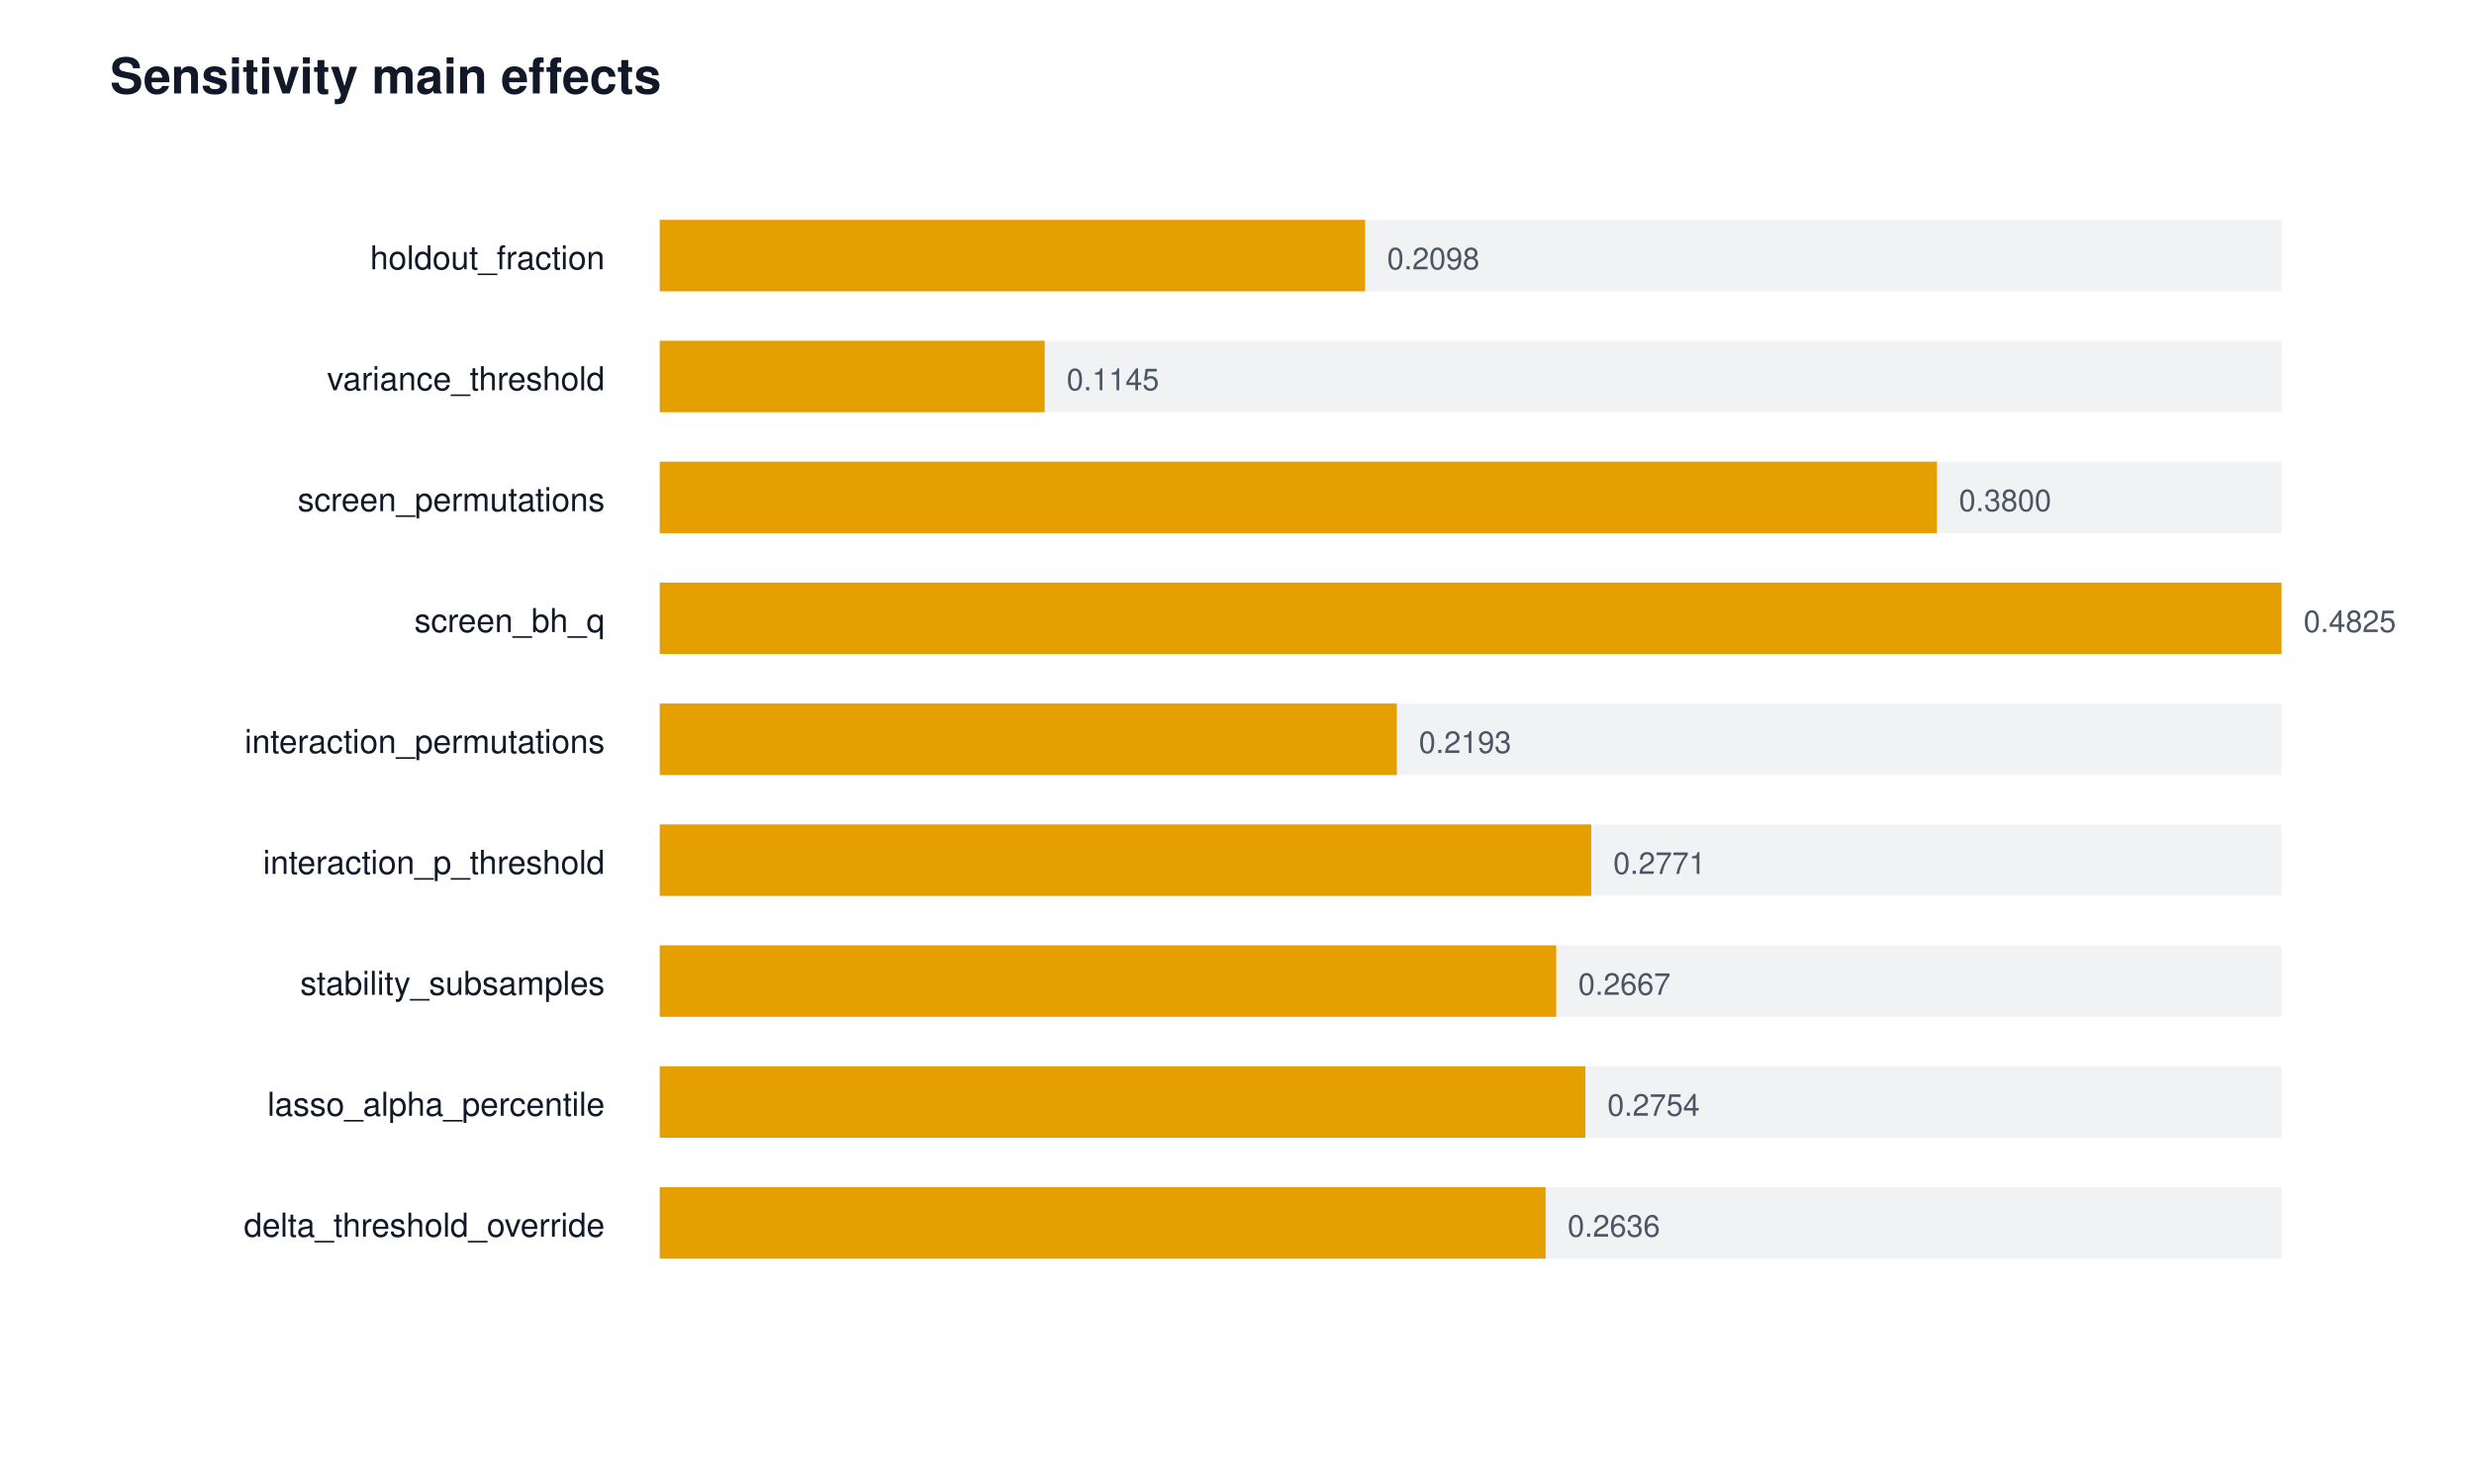
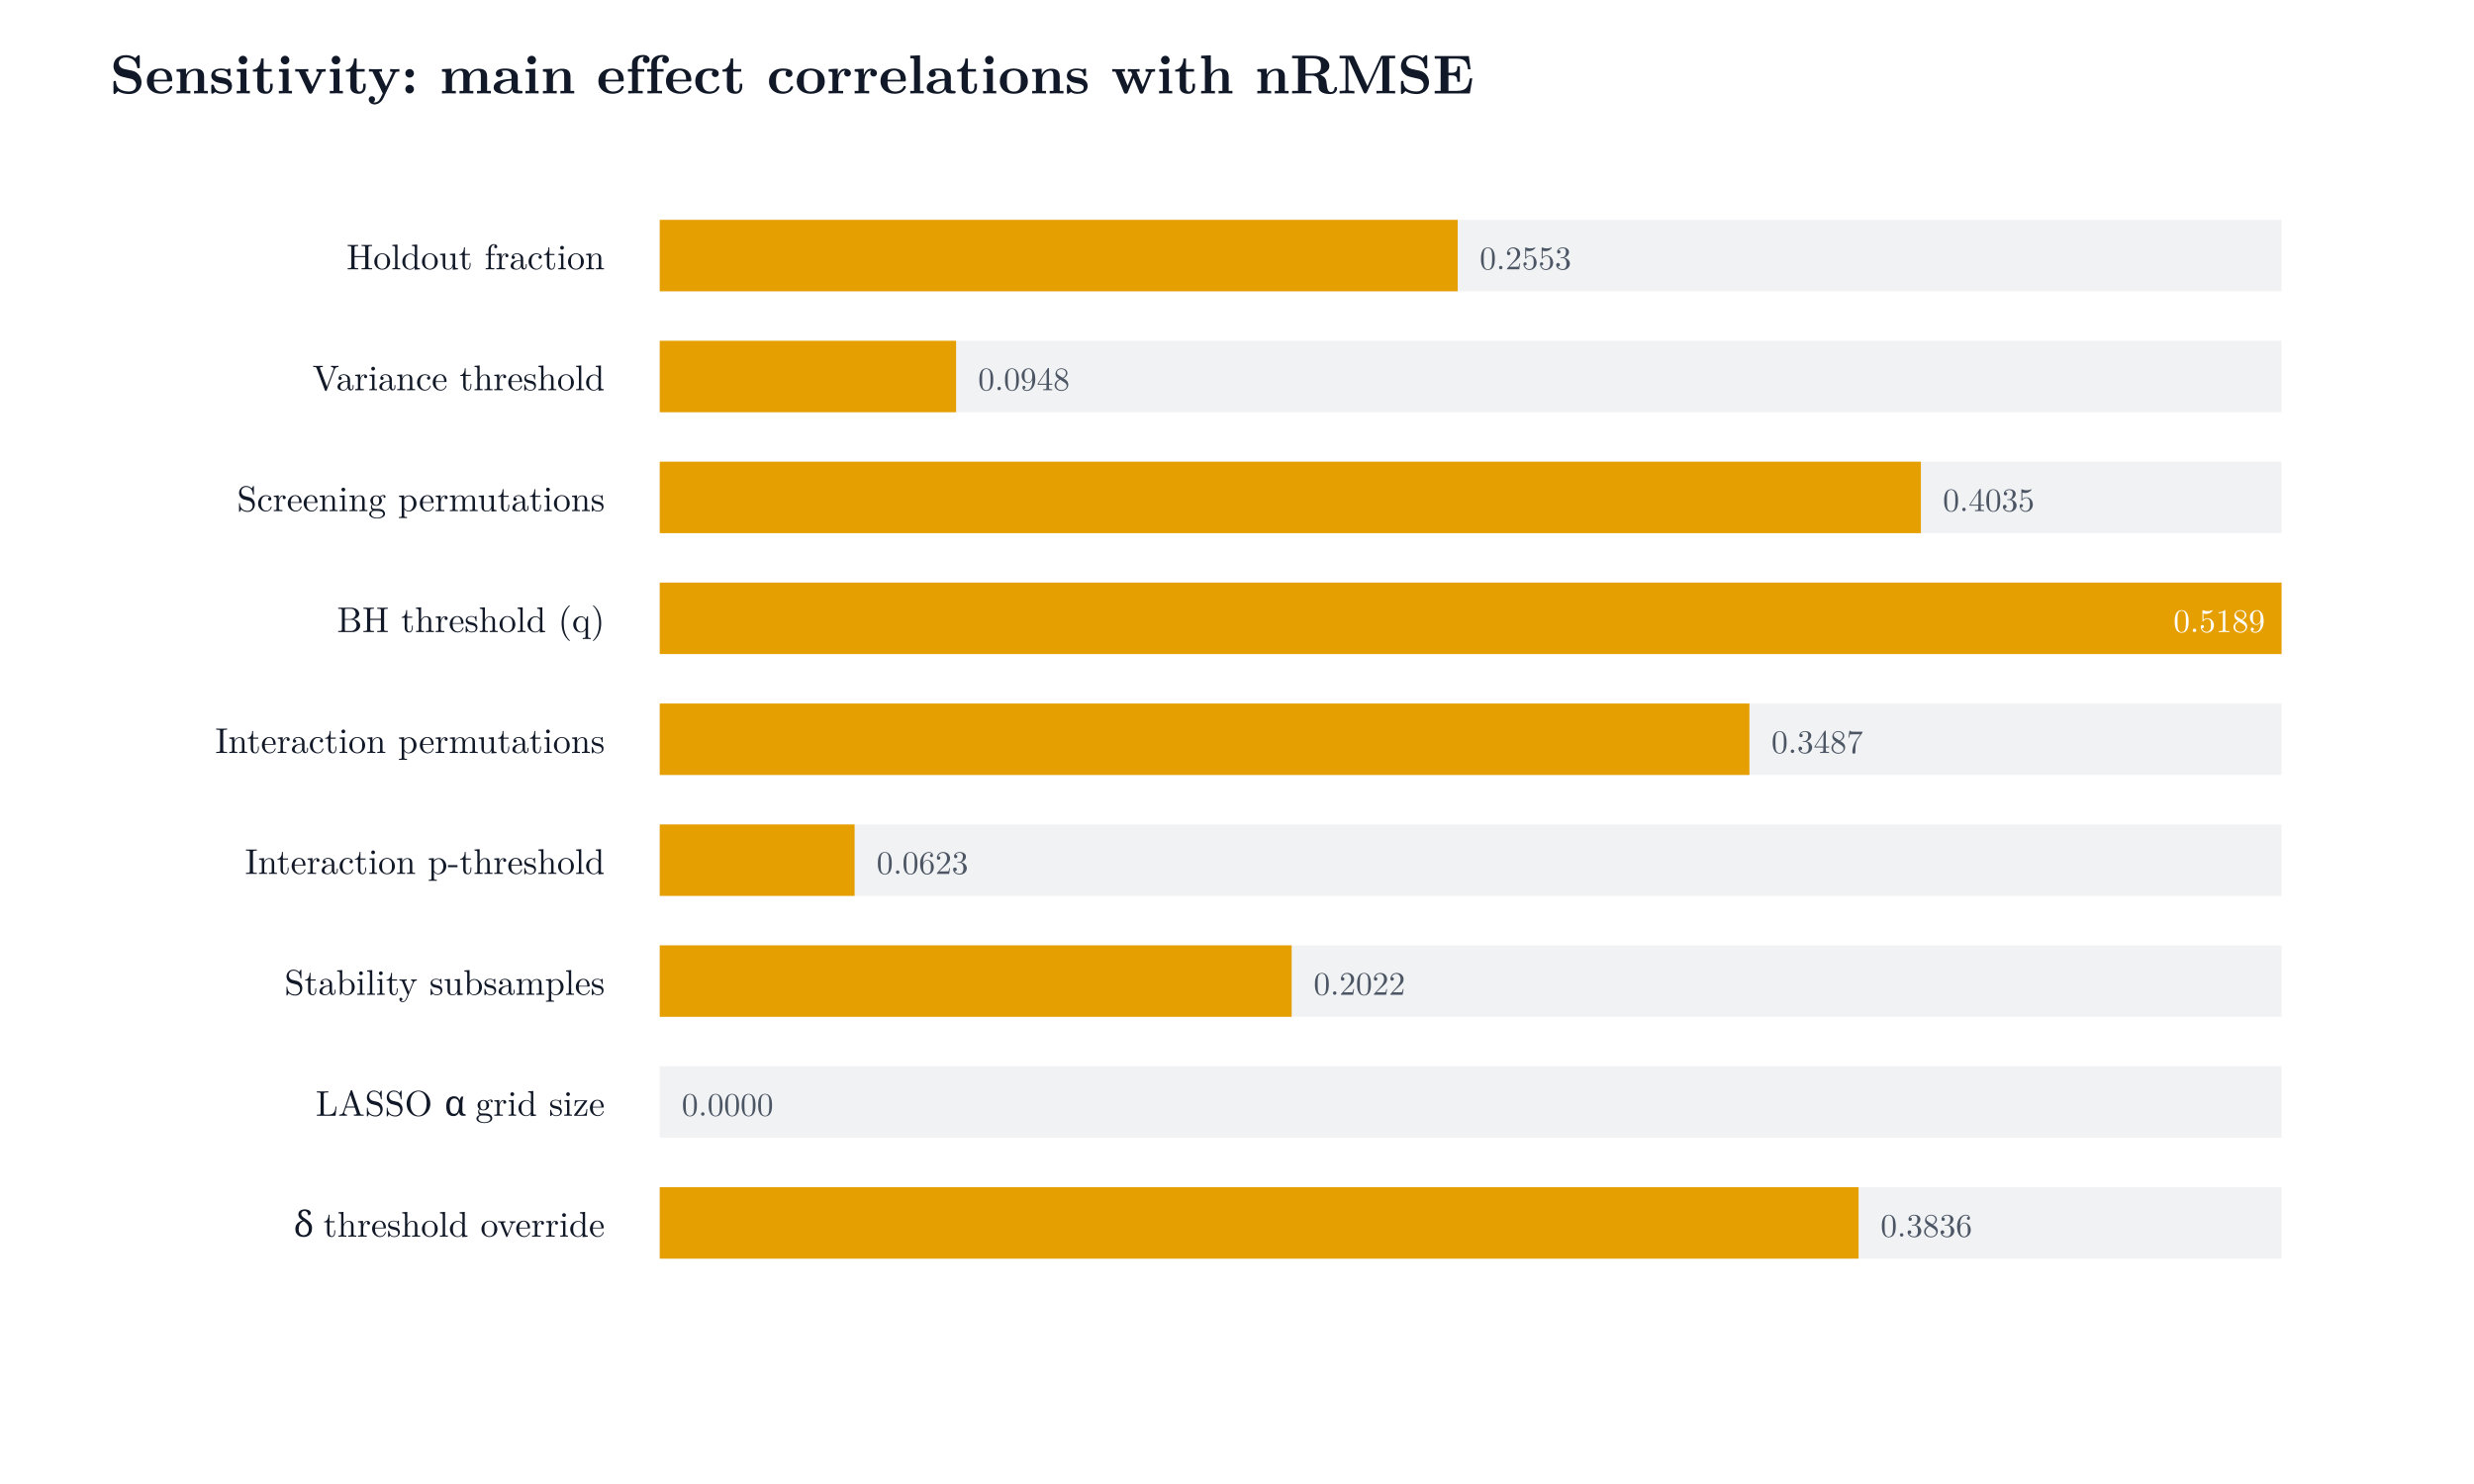
<svg xmlns="http://www.w3.org/2000/svg" width="900" height="540" viewBox="0 0 900 540">
  <rect width="100%" height="100%" fill="#ffffff" />
-   <text x="40" y="34" font-family="Helvetica, Arial, sans-serif" font-size="18" font-weight="700" fill="#111827">Sensitivity main effects</text>
-   <text x="220" y="98" text-anchor="end" font-family="Helvetica, Arial, sans-serif" font-size="12" fill="#111827">holdout_fraction</text>
+   <text x="40" y="34" font-family="'CMU Serif', 'Computer Modern', 'Latin Modern Roman', Georgia, serif" font-size="20" font-weight="700" fill="#111827">Sensitivity: main effect correlations with nRMSE</text>
+   <text x="220" y="98" text-anchor="end" font-family="'CMU Serif', 'Computer Modern', 'Latin Modern Roman', Georgia, serif" font-size="13" fill="#111827">Holdout fraction</text>
  <rect x="240" y="80" width="590" height="26" fill="#d1d5db" opacity="0.3" />
-   <rect x="240" y="80" width="256.59" height="26" fill="#E69F00" />
-   <text x="504.59" y="98" font-family="Helvetica, Arial, sans-serif" font-size="11" fill="#4b5563">0.2098</text>
-   <text x="220" y="142" text-anchor="end" font-family="Helvetica, Arial, sans-serif" font-size="12" fill="#111827">variance_threshold</text>
+   <rect x="240" y="80" width="290.28" height="26" fill="#E69F00" />
+   <text x="538.28" y="98" font-family="'CMU Serif', 'Computer Modern', 'Latin Modern Roman', Georgia, serif" font-size="12" fill="#4b5563">0.2553</text>
+   <text x="220" y="142" text-anchor="end" font-family="'CMU Serif', 'Computer Modern', 'Latin Modern Roman', Georgia, serif" font-size="13" fill="#111827">Variance threshold</text>
  <rect x="240" y="124" width="590" height="26" fill="#d1d5db" opacity="0.3" />
-   <rect x="240" y="124" width="140.03" height="26" fill="#E69F00" />
-   <text x="388.03" y="142" font-family="Helvetica, Arial, sans-serif" font-size="11" fill="#4b5563">0.1145</text>
-   <text x="220" y="186" text-anchor="end" font-family="Helvetica, Arial, sans-serif" font-size="12" fill="#111827">screen_permutations</text>
+   <rect x="240" y="124" width="107.81" height="26" fill="#E69F00" />
+   <text x="355.81" y="142" font-family="'CMU Serif', 'Computer Modern', 'Latin Modern Roman', Georgia, serif" font-size="12" fill="#4b5563">0.0948</text>
+   <text x="220" y="186" text-anchor="end" font-family="'CMU Serif', 'Computer Modern', 'Latin Modern Roman', Georgia, serif" font-size="13" fill="#111827">Screening permutations</text>
  <rect x="240" y="168" width="590" height="26" fill="#d1d5db" opacity="0.3" />
-   <rect x="240" y="168" width="464.61" height="26" fill="#E69F00" />
-   <text x="712.61" y="186" font-family="Helvetica, Arial, sans-serif" font-size="11" fill="#4b5563">0.3800</text>
-   <text x="220" y="230" text-anchor="end" font-family="Helvetica, Arial, sans-serif" font-size="12" fill="#111827">screen_bh_q</text>
+   <rect x="240" y="168" width="458.79" height="26" fill="#E69F00" />
+   <text x="706.79" y="186" font-family="'CMU Serif', 'Computer Modern', 'Latin Modern Roman', Georgia, serif" font-size="12" fill="#4b5563">0.4035</text>
+   <text x="220" y="230" text-anchor="end" font-family="'CMU Serif', 'Computer Modern', 'Latin Modern Roman', Georgia, serif" font-size="13" fill="#111827">BH threshold (q)</text>
  <rect x="240" y="212" width="590" height="26" fill="#d1d5db" opacity="0.3" />
  <rect x="240" y="212" width="590.00" height="26" fill="#E69F00" />
-   <text x="838.00" y="230" font-family="Helvetica, Arial, sans-serif" font-size="11" fill="#4b5563">0.4825</text>
-   <text x="220" y="274" text-anchor="end" font-family="Helvetica, Arial, sans-serif" font-size="12" fill="#111827">interaction_permutations</text>
+   <text x="824.00" y="230" text-anchor="end" font-family="'CMU Serif', 'Computer Modern', 'Latin Modern Roman', Georgia, serif" font-size="12" fill="#ffffff">0.5189</text>
+   <text x="220" y="274" text-anchor="end" font-family="'CMU Serif', 'Computer Modern', 'Latin Modern Roman', Georgia, serif" font-size="13" fill="#111827">Interaction permutations</text>
  <rect x="240" y="256" width="590" height="26" fill="#d1d5db" opacity="0.3" />
-   <rect x="240" y="256" width="268.16" height="26" fill="#E69F00" />
-   <text x="516.16" y="274" font-family="Helvetica, Arial, sans-serif" font-size="11" fill="#4b5563">0.2193</text>
-   <text x="220" y="318" text-anchor="end" font-family="Helvetica, Arial, sans-serif" font-size="12" fill="#111827">interaction_p_threshold</text>
+   <rect x="240" y="256" width="396.41" height="26" fill="#E69F00" />
+   <text x="644.41" y="274" font-family="'CMU Serif', 'Computer Modern', 'Latin Modern Roman', Georgia, serif" font-size="12" fill="#4b5563">0.3487</text>
+   <text x="220" y="318" text-anchor="end" font-family="'CMU Serif', 'Computer Modern', 'Latin Modern Roman', Georgia, serif" font-size="13" fill="#111827">Interaction p-threshold</text>
  <rect x="240" y="300" width="590" height="26" fill="#d1d5db" opacity="0.3" />
-   <rect x="240" y="300" width="338.87" height="26" fill="#E69F00" />
-   <text x="586.87" y="318" font-family="Helvetica, Arial, sans-serif" font-size="11" fill="#4b5563">0.2771</text>
-   <text x="220" y="362" text-anchor="end" font-family="Helvetica, Arial, sans-serif" font-size="12" fill="#111827">stability_subsamples</text>
+   <rect x="240" y="300" width="70.89" height="26" fill="#E69F00" />
+   <text x="318.89" y="318" font-family="'CMU Serif', 'Computer Modern', 'Latin Modern Roman', Georgia, serif" font-size="12" fill="#4b5563">0.0623</text>
+   <text x="220" y="362" text-anchor="end" font-family="'CMU Serif', 'Computer Modern', 'Latin Modern Roman', Georgia, serif" font-size="13" fill="#111827">Stability subsamples</text>
  <rect x="240" y="344" width="590" height="26" fill="#d1d5db" opacity="0.3" />
-   <rect x="240" y="344" width="326.12" height="26" fill="#E69F00" />
-   <text x="574.12" y="362" font-family="Helvetica, Arial, sans-serif" font-size="11" fill="#4b5563">0.2667</text>
-   <text x="220" y="406" text-anchor="end" font-family="Helvetica, Arial, sans-serif" font-size="12" fill="#111827">lasso_alpha_percentile</text>
+   <rect x="240" y="344" width="229.88" height="26" fill="#E69F00" />
+   <text x="477.88" y="362" font-family="'CMU Serif', 'Computer Modern', 'Latin Modern Roman', Georgia, serif" font-size="12" fill="#4b5563">0.2022</text>
+   <text x="220" y="406" text-anchor="end" font-family="'CMU Serif', 'Computer Modern', 'Latin Modern Roman', Georgia, serif" font-size="13" fill="#111827">LASSO α grid size</text>
  <rect x="240" y="388" width="590" height="26" fill="#d1d5db" opacity="0.3" />
-   <rect x="240" y="388" width="336.73" height="26" fill="#E69F00" />
-   <text x="584.73" y="406" font-family="Helvetica, Arial, sans-serif" font-size="11" fill="#4b5563">0.2754</text>
-   <text x="220" y="450" text-anchor="end" font-family="Helvetica, Arial, sans-serif" font-size="12" fill="#111827">delta_threshold_override</text>
+   <rect x="240" y="388" width="0.00" height="26" fill="#E69F00" />
+   <text x="248.00" y="406" font-family="'CMU Serif', 'Computer Modern', 'Latin Modern Roman', Georgia, serif" font-size="12" fill="#4b5563">0.0000</text>
+   <text x="220" y="450" text-anchor="end" font-family="'CMU Serif', 'Computer Modern', 'Latin Modern Roman', Georgia, serif" font-size="13" fill="#111827">δ threshold override</text>
  <rect x="240" y="432" width="590" height="26" fill="#d1d5db" opacity="0.3" />
-   <rect x="240" y="432" width="322.27" height="26" fill="#E69F00" />
-   <text x="570.27" y="450" font-family="Helvetica, Arial, sans-serif" font-size="11" fill="#4b5563">0.2636</text>
+   <rect x="240" y="432" width="436.12" height="26" fill="#E69F00" />
+   <text x="684.12" y="450" font-family="'CMU Serif', 'Computer Modern', 'Latin Modern Roman', Georgia, serif" font-size="12" fill="#4b5563">0.3836</text>
</svg>
